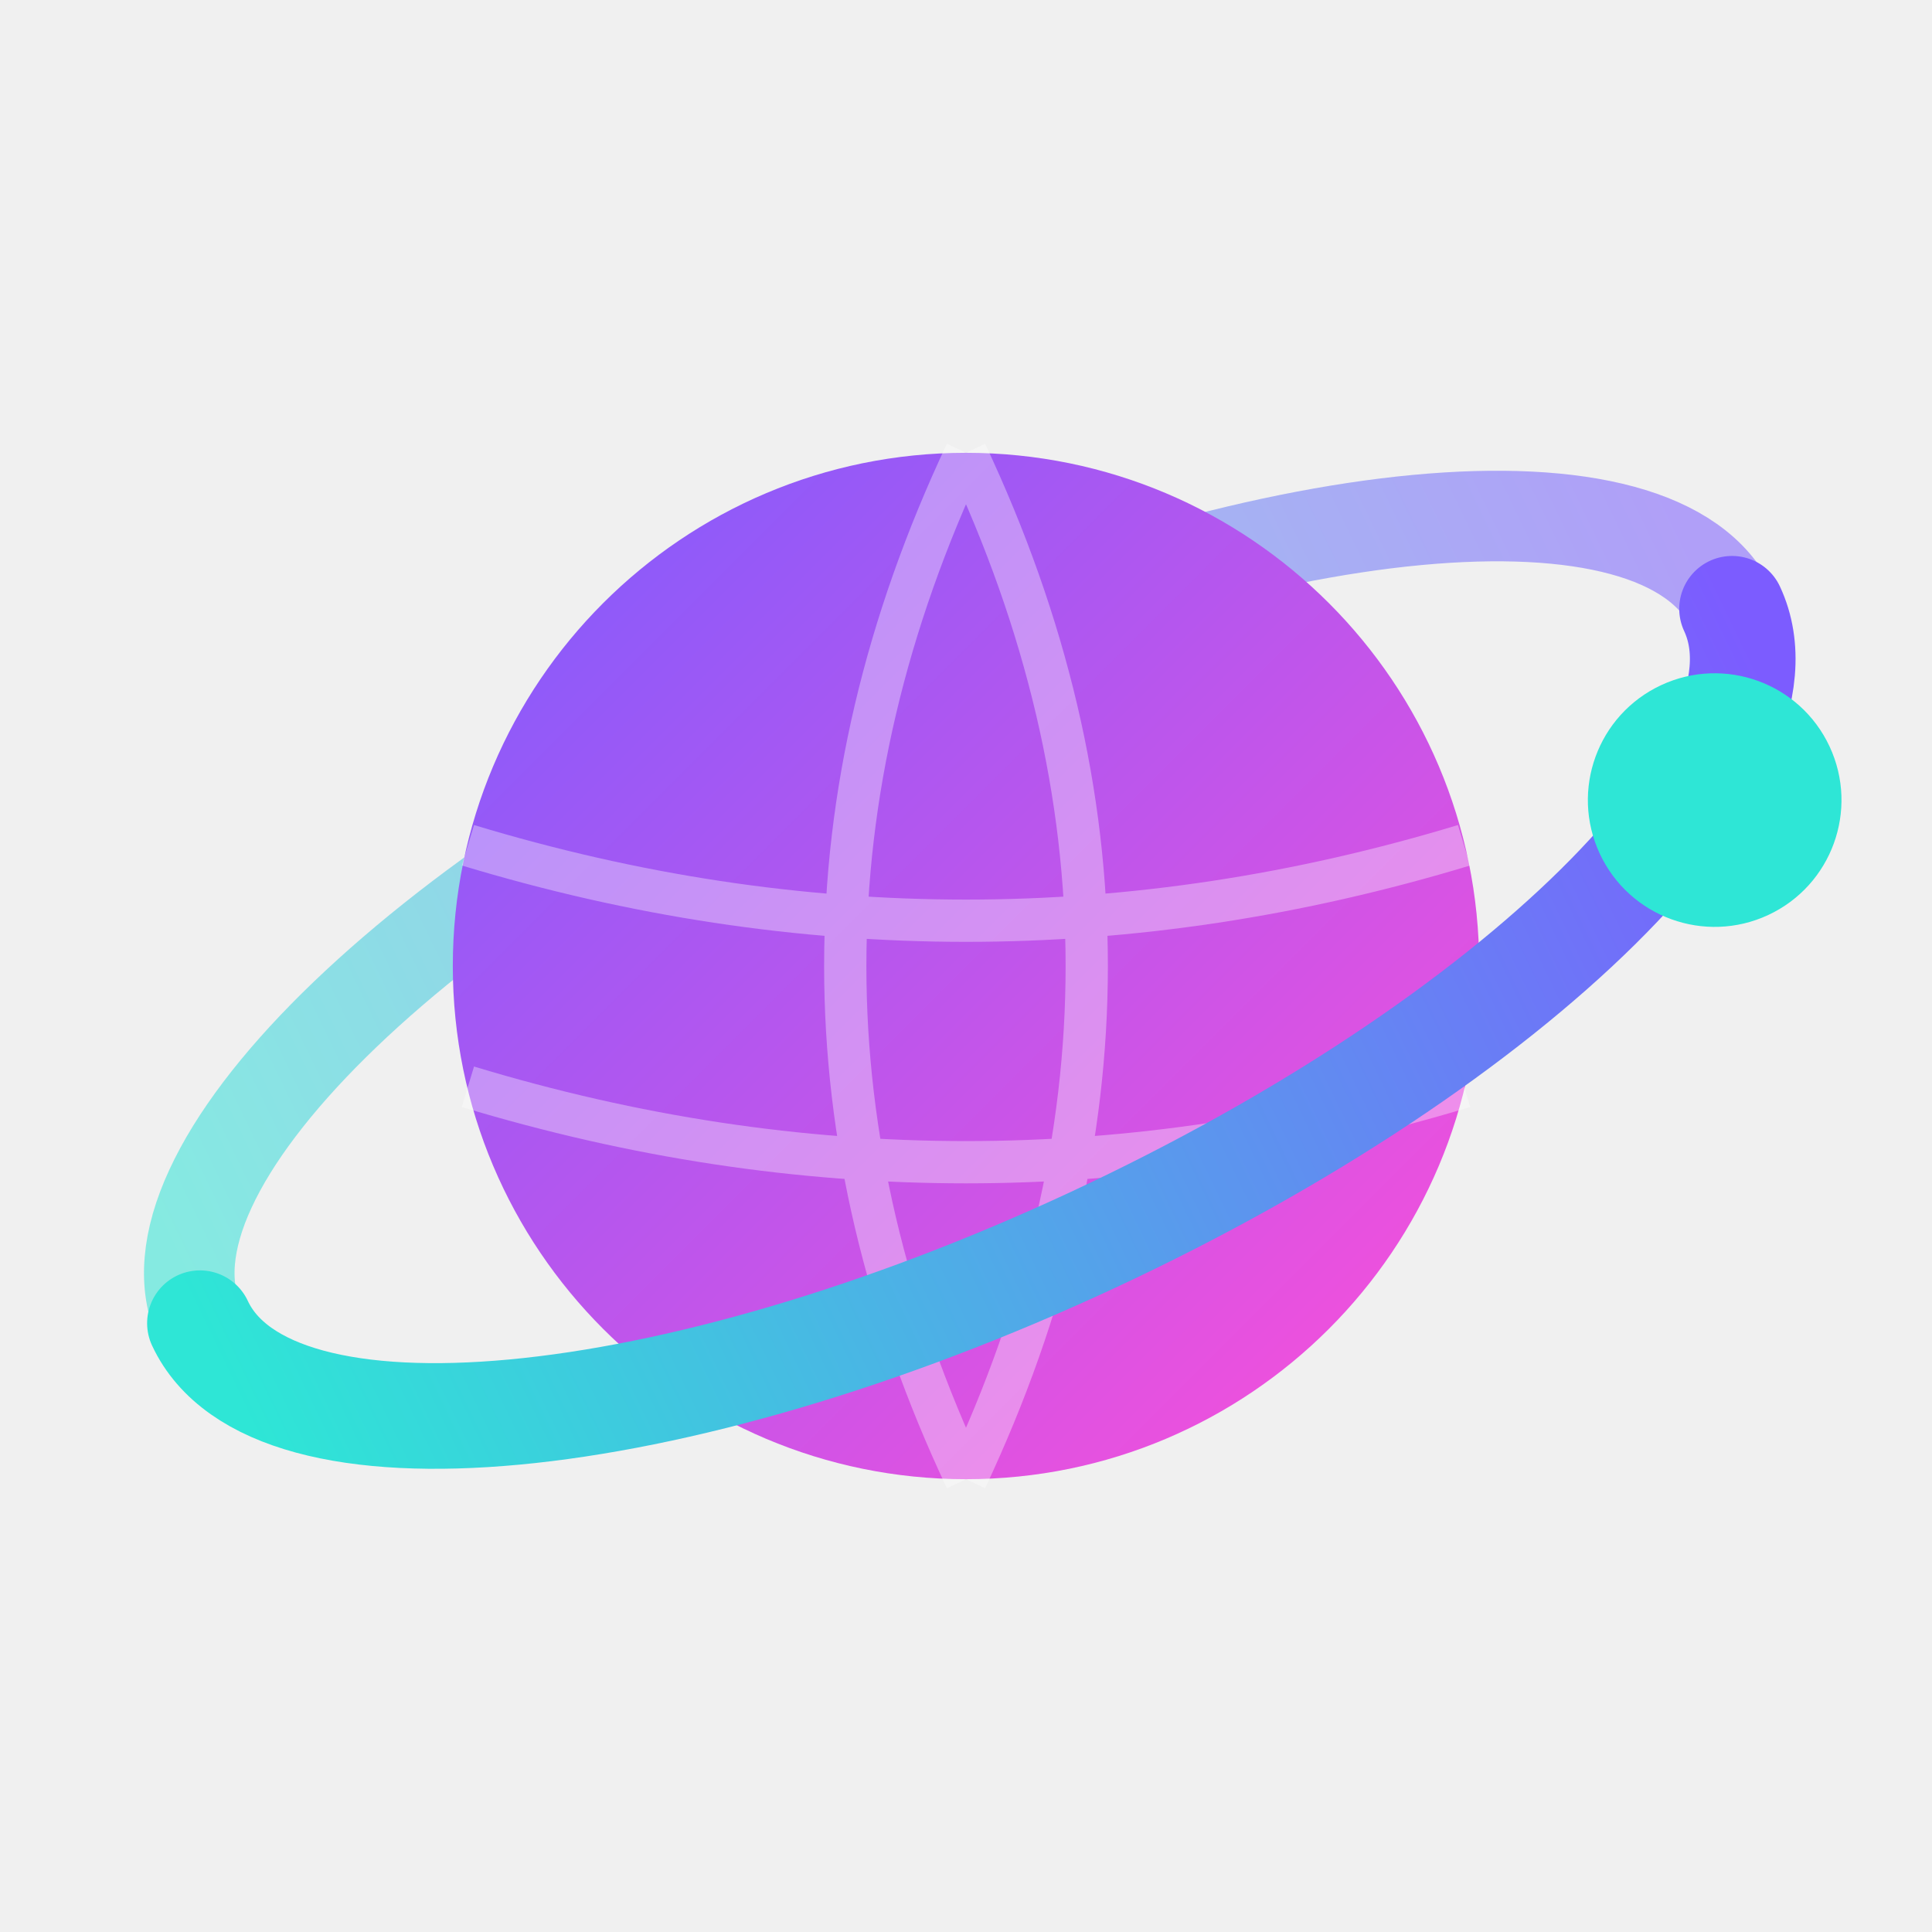
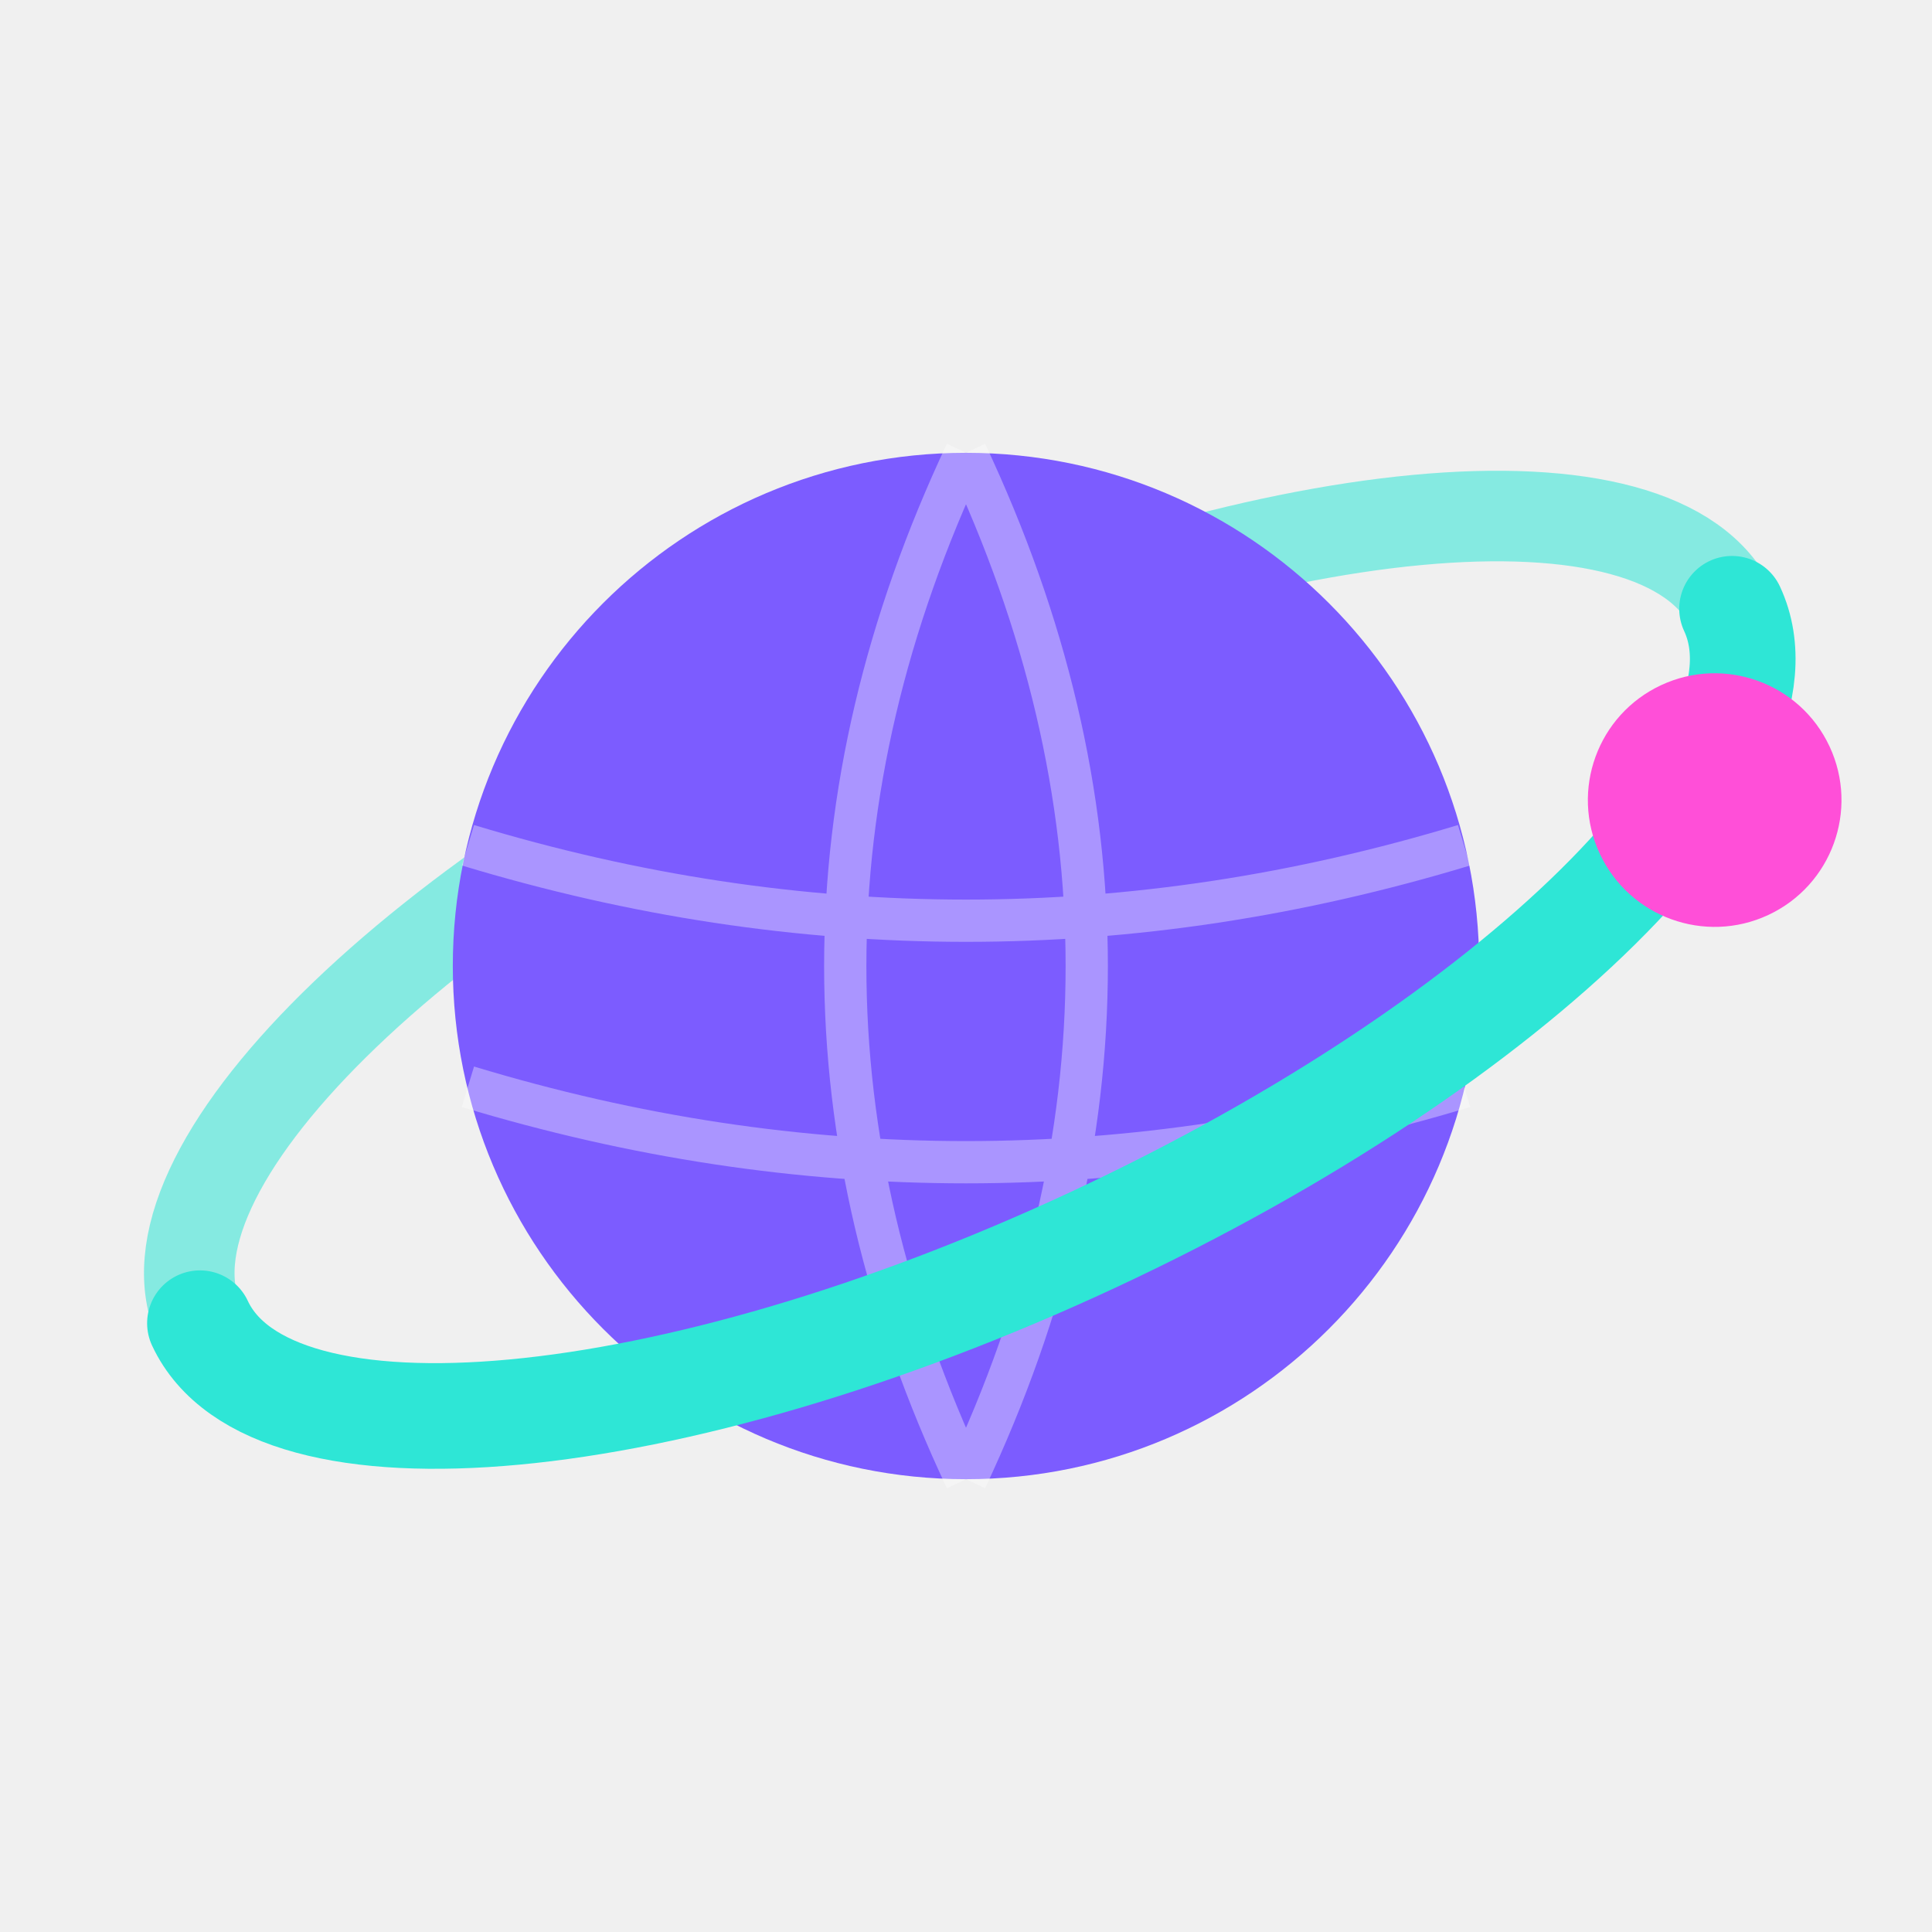
<svg xmlns="http://www.w3.org/2000/svg" viewBox="0 0 64 64" width="64" height="64" role="img" aria-label="Around The World logo mark">
-   <defs>
-     <linearGradient id="g" x1="0" y1="0" x2="1" y2="1">
-       <stop offset="0" stop-color="#7c5cff" />
-       <stop offset="1" stop-color="#ff4fd8" />
-     </linearGradient>
-     <linearGradient id="r" x1="0" y1="0" x2="1" y2="0">
-       <stop offset="0" stop-color="#2ee6d6" />
-       <stop offset="1" stop-color="#7c5cff" />
-     </linearGradient>
-   </defs>
  <g transform="rotate(-25 32 32)">
-     <path d="M4 32 A28 10 0 0 1 60 32" fill="none" stroke="url(#r)" stroke-width="3" stroke-linecap="round" opacity=".55" />
+     <path d="M4 32 A28 10 0 0 1 60 32" fill="none" stroke="#2ee6d6" stroke-width="3" stroke-linecap="round" opacity=".55" />
  </g>
-   <circle cx="32" cy="32" r="17" fill="url(#g)" />
+   <circle cx="32" cy="32" r="17" fill="#7c5cff" />
  <path d="M15.500 28 Q32 33 48.500 28 M15.500 36 Q32 41 48.500 36 M32 15 Q24 32 32 49 M32 15 Q40 32 32 49" fill="none" stroke="#fff" stroke-opacity=".35" stroke-width="1.400" />
  <g transform="rotate(-25 32 32)">
-     <path d="M4 32 A28 10 0 0 0 60 32" fill="none" stroke="url(#r)" stroke-width="3.500" stroke-linecap="round" />
-     <circle cx="56.800" cy="37.500" r="4.200" fill="#2ee6d6" />
+     <path d="M4 32 A28 10 0 0 0 60 32" fill="none" stroke="#2ee6d6" stroke-width="3.500" stroke-linecap="round" />
+     <circle cx="56.800" cy="37.500" r="4.200" fill="#ff4fd8" />
  </g>
</svg>
